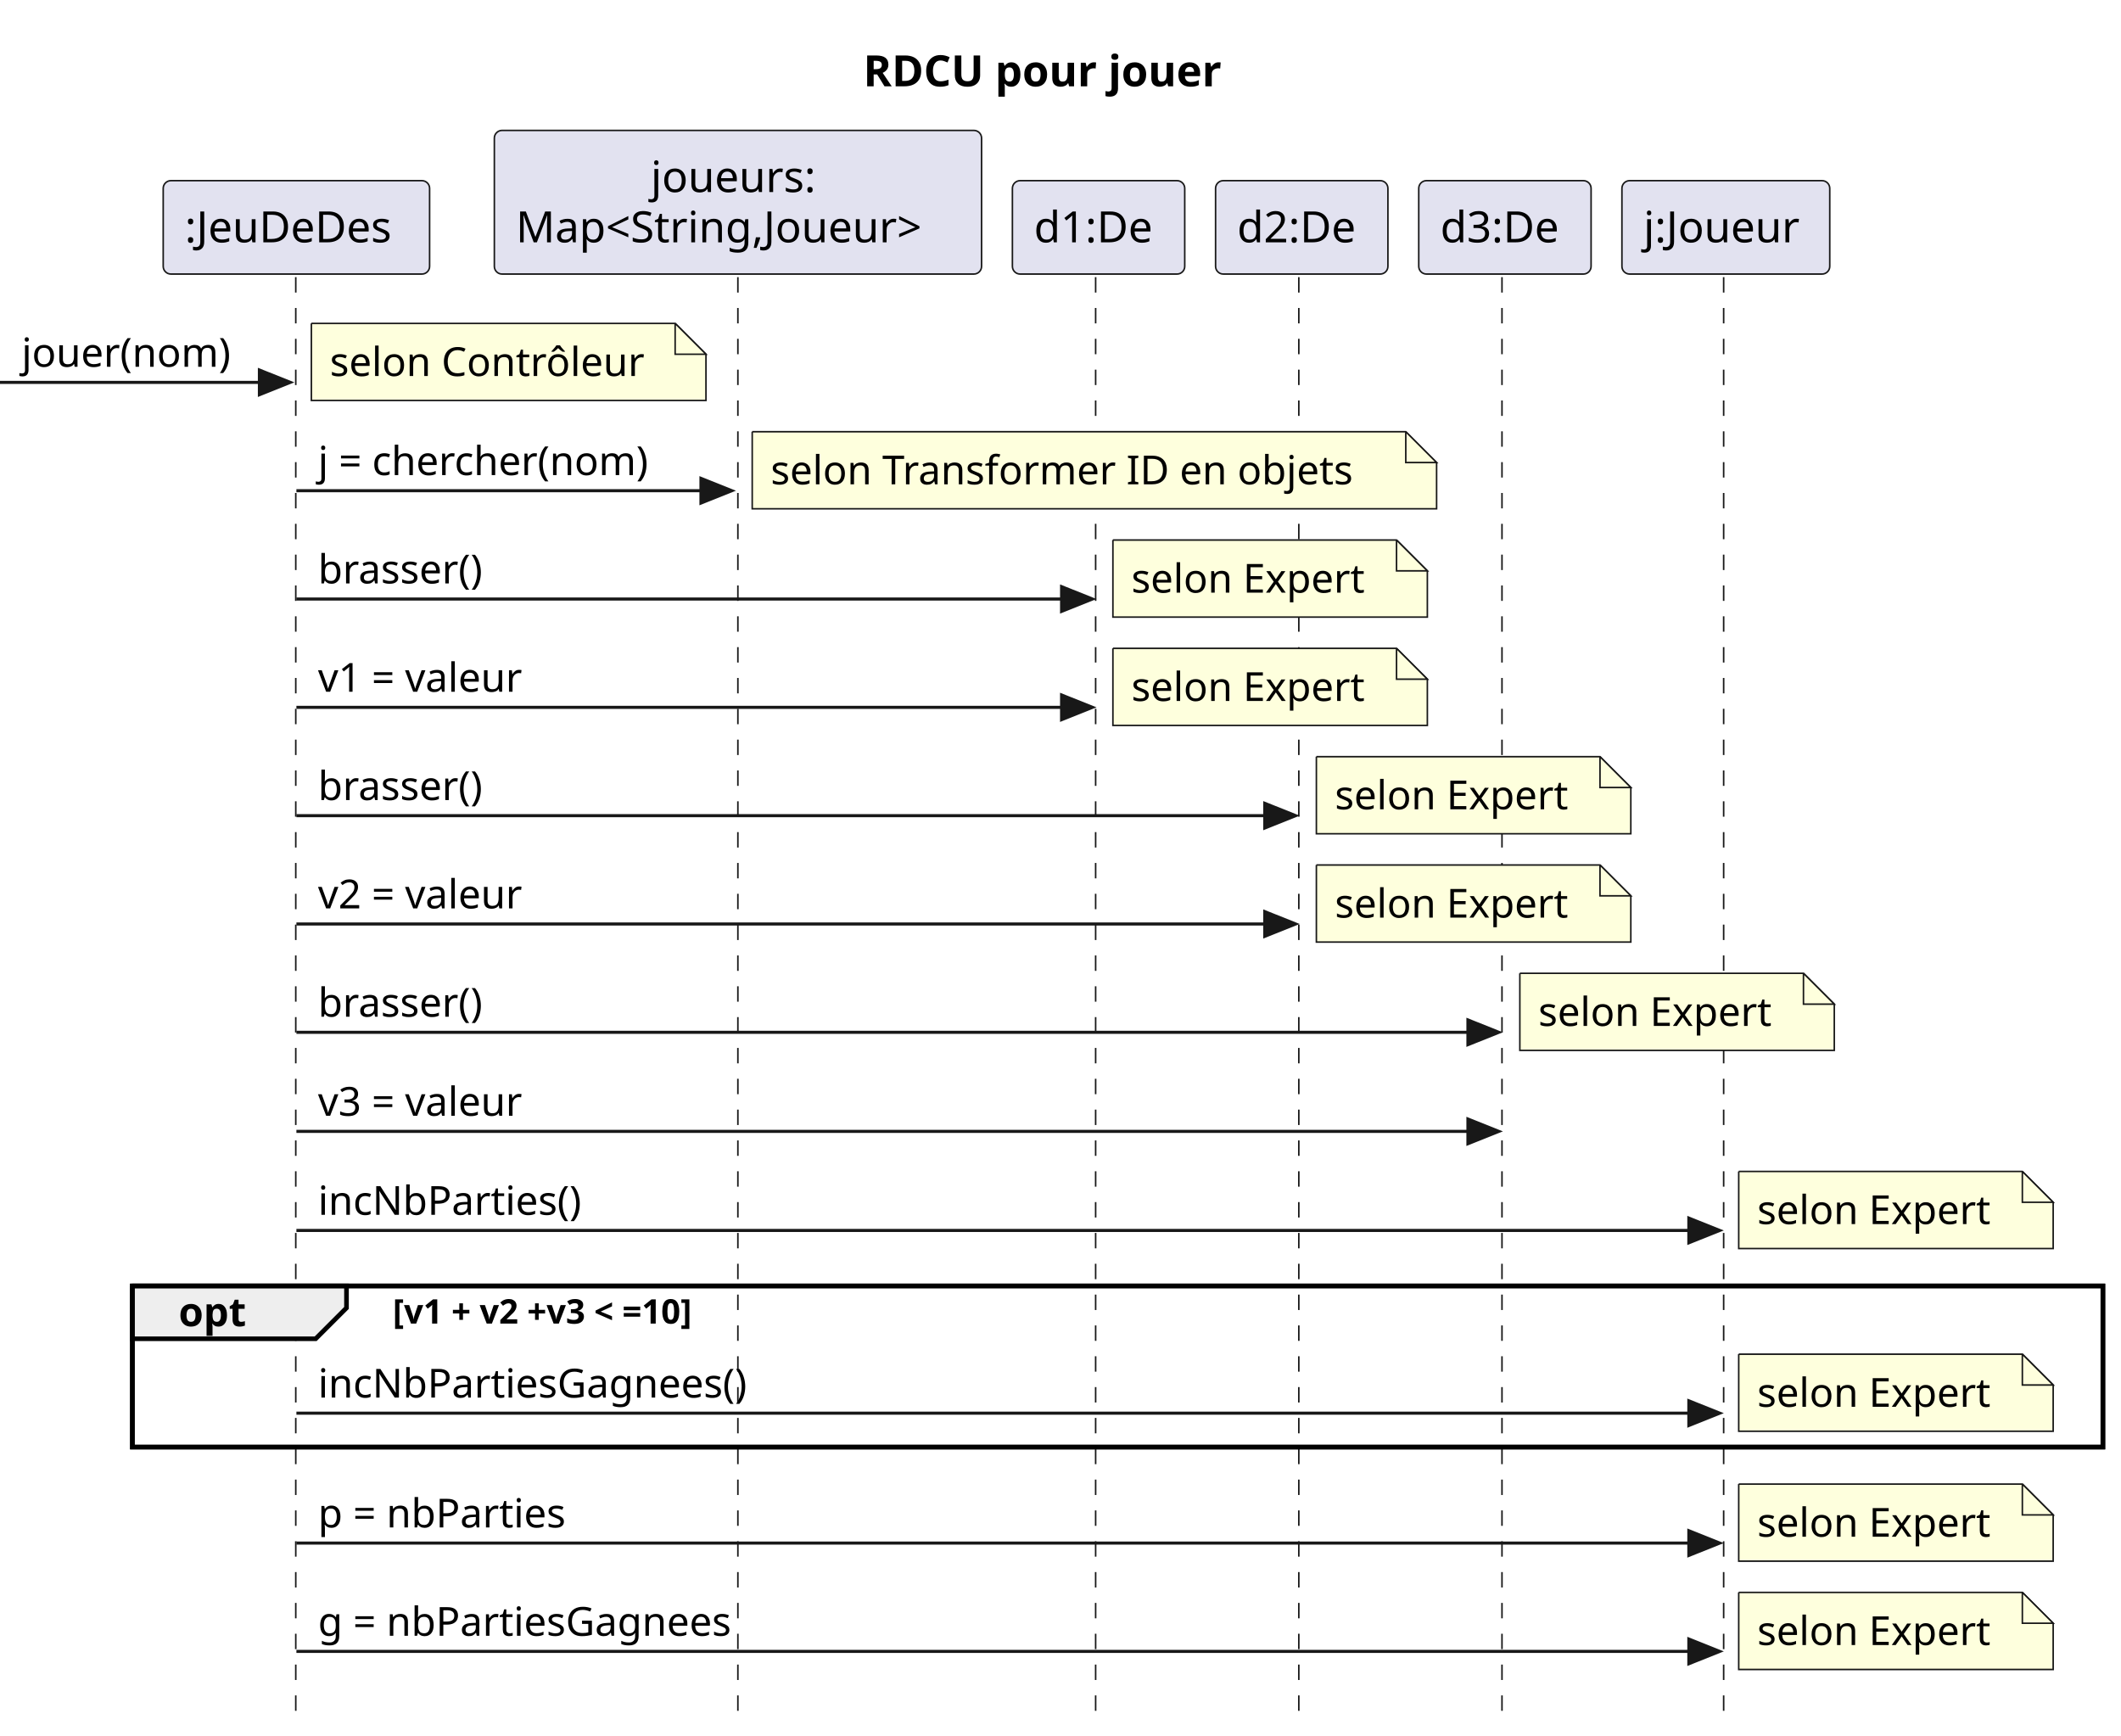
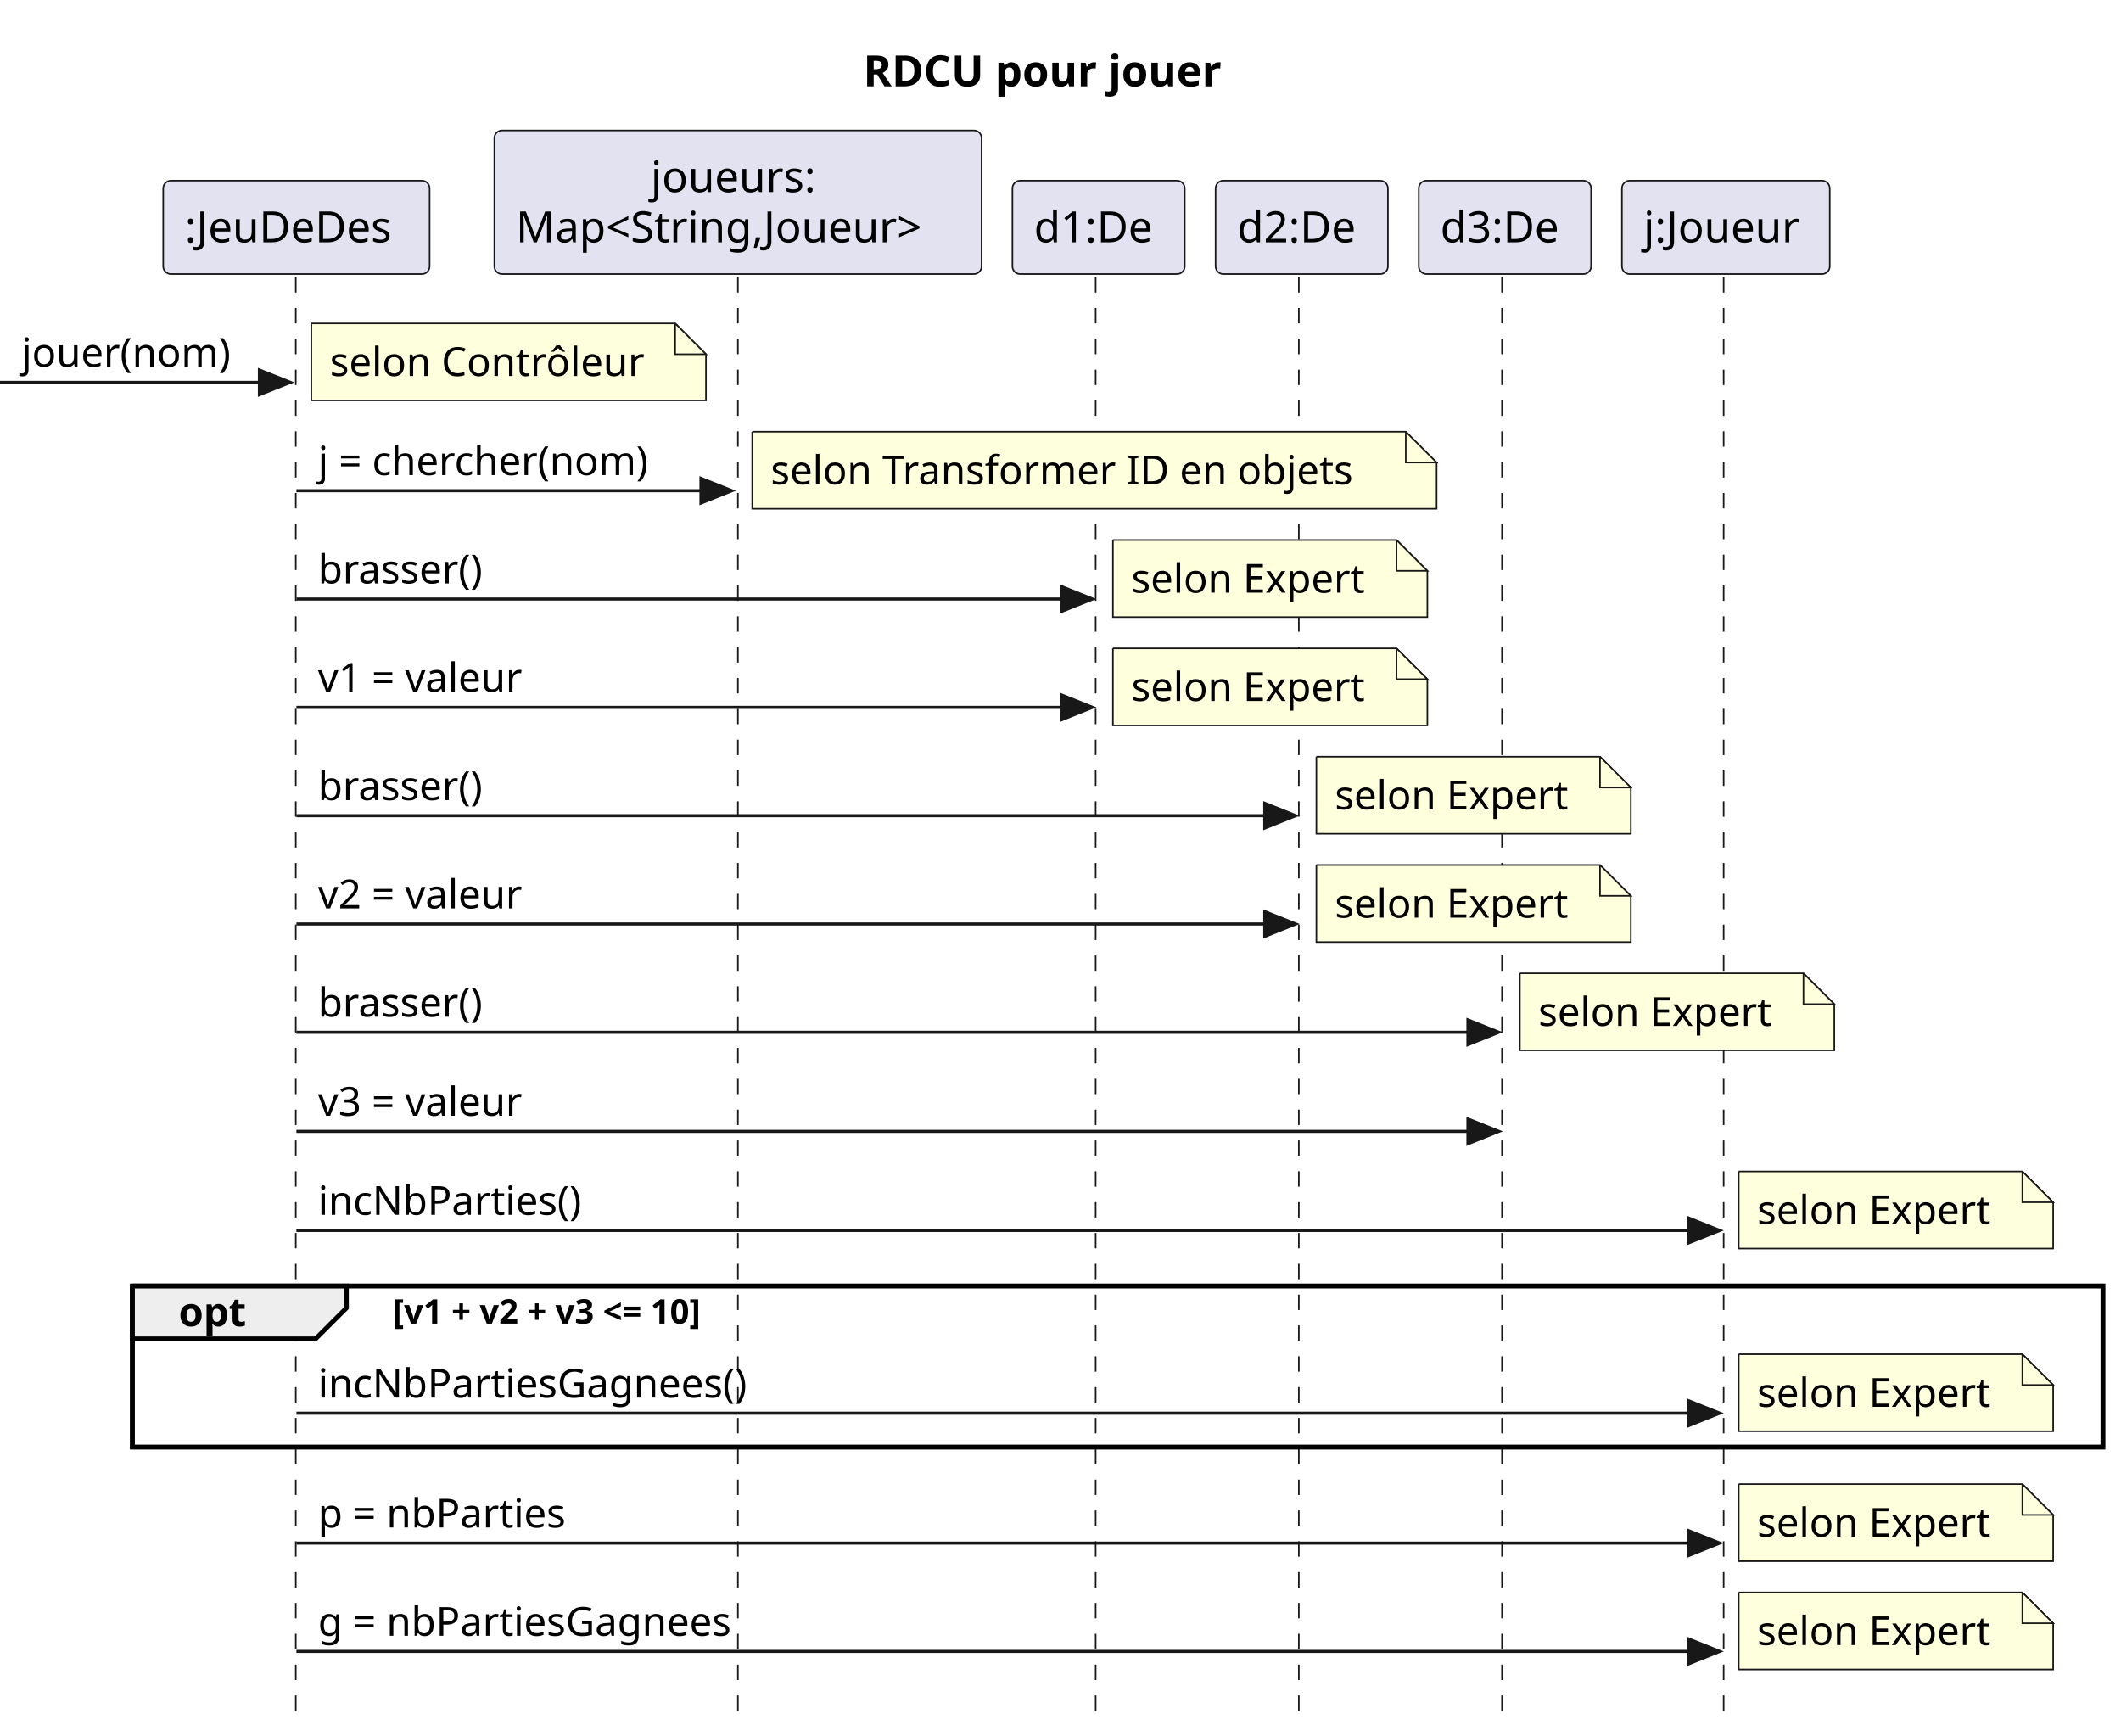
<svg xmlns="http://www.w3.org/2000/svg" contentStyleType="text/css" height="563px" preserveAspectRatio="none" style="width:688px;height:563px;background:#FFFFFF;" version="1.1" viewBox="0 0 688 563" width="688px" zoomAndPan="magnify">
  <defs />
  <g>
    <text fill="#000000" font-family="Verdana" font-size="14" font-weight="bold" lengthAdjust="spacing" textLength="131.086" x="280.021" y="27.995">RDCU pour jouer</text>
    <rect fill="none" height="52.266" style="stroke:#000000;stroke-width:1.5;" width="639.186" x="42.941" y="417.086" />
    <line style="stroke:#181818;stroke-width:0.5;stroke-dasharray:5.0,5.0;" x1="95.941" x2="95.941" y1="89.891" y2="556.617" />
    <line style="stroke:#181818;stroke-width:0.5;stroke-dasharray:5.0,5.0;" x1="239.352" x2="239.352" y1="89.891" y2="556.617" />
    <line style="stroke:#181818;stroke-width:0.5;stroke-dasharray:5.0,5.0;" x1="355.399" x2="355.399" y1="89.891" y2="556.617" />
    <line style="stroke:#181818;stroke-width:0.5;stroke-dasharray:5.0,5.0;" x1="421.303" x2="421.303" y1="89.891" y2="556.617" />
    <line style="stroke:#181818;stroke-width:0.5;stroke-dasharray:5.0,5.0;" x1="487.207" x2="487.207" y1="89.891" y2="556.617" />
    <line style="stroke:#181818;stroke-width:0.5;stroke-dasharray:5.0,5.0;" x1="559.112" x2="559.112" y1="89.891" y2="556.617" />
    <rect fill="#E2E2F0" height="30.297" rx="2.5" ry="2.5" style="stroke:#181818;stroke-width:0.5;" width="86.413" x="52.941" y="58.594" />
    <text fill="#000000" font-family="Verdana" font-size="14" lengthAdjust="spacing" textLength="72.413" x="59.941" y="78.589">:JeuDeDes</text>
    <rect fill="#E2E2F0" height="46.594" rx="2.5" ry="2.5" style="stroke:#181818;stroke-width:0.5;" width="158.047" x="160.352" y="42.297" />
    <text fill="#000000" font-family="Verdana" font-size="14" lengthAdjust="spacing" textLength="56.581" x="211.085" y="62.292">joueurs:</text>
    <text fill="#000000" font-family="Verdana" font-size="14" lengthAdjust="spacing" textLength="144.047" x="167.352" y="78.589">Map&lt;String,Joueur&gt;</text>
    <rect fill="#E2E2F0" height="30.297" rx="2.5" ry="2.5" style="stroke:#181818;stroke-width:0.5;" width="55.904" x="328.399" y="58.594" />
    <text fill="#000000" font-family="Verdana" font-size="14" lengthAdjust="spacing" textLength="41.904" x="335.399" y="78.589">d1:De</text>
    <rect fill="#E2E2F0" height="30.297" rx="2.5" ry="2.5" style="stroke:#181818;stroke-width:0.5;" width="55.904" x="394.303" y="58.594" />
    <text fill="#000000" font-family="Verdana" font-size="14" lengthAdjust="spacing" textLength="41.904" x="401.303" y="78.589">d2:De</text>
    <rect fill="#E2E2F0" height="30.297" rx="2.5" ry="2.5" style="stroke:#181818;stroke-width:0.5;" width="55.904" x="460.207" y="58.594" />
    <text fill="#000000" font-family="Verdana" font-size="14" lengthAdjust="spacing" textLength="41.904" x="467.207" y="78.589">d3:De</text>
    <rect fill="#E2E2F0" height="30.297" rx="2.5" ry="2.5" style="stroke:#181818;stroke-width:0.5;" width="67.416" x="526.112" y="58.594" />
    <text fill="#000000" font-family="Verdana" font-size="14" lengthAdjust="spacing" textLength="53.416" x="533.112" y="78.589">j:Joueur</text>
    <polygon fill="#181818" points="84.147,120.023,94.147,124.023,84.147,128.023" style="stroke:#181818;stroke-width:1.0;" />
    <line style="stroke:#181818;stroke-width:1.0;" x1="0" x2="90.147" y1="124.023" y2="124.023" />
    <text fill="#000000" font-family="Verdana" font-size="13" lengthAdjust="spacing" textLength="72.147" x="7" y="118.957">jouer(nom)</text>
    <path d="M101,104.891 L101,129.891 L229,129.891 L229,114.891 L219,104.891 L101,104.891 " fill="#FEFFDD" style="stroke:#181818;stroke-width:0.5;" />
    <path d="M219,104.891 L219,114.891 L229,114.891 L219,104.891 " fill="#FEFFDD" style="stroke:#181818;stroke-width:0.5;" />
    <text fill="#000000" font-family="Verdana" font-size="13" lengthAdjust="spacing" textLength="107.567" x="107" y="121.957">selon Contrôleur</text>
    <polygon fill="#181818" points="227.375,155.156,237.375,159.156,227.375,163.156" style="stroke:#181818;stroke-width:1.0;" />
    <line style="stroke:#181818;stroke-width:1.0;" x1="96.147" x2="233.375" y1="159.156" y2="159.156" />
    <text fill="#000000" font-family="Verdana" font-size="13" lengthAdjust="spacing" textLength="119.228" x="103.147" y="154.09">j = chercher(nom)</text>
    <path d="M244,140.023 L244,165.023 L466,165.023 L466,150.023 L456,140.023 L244,140.023 " fill="#FEFFDD" style="stroke:#181818;stroke-width:0.5;" />
    <path d="M456,140.023 L456,150.023 L466,150.023 L456,140.023 " fill="#FEFFDD" style="stroke:#181818;stroke-width:0.5;" />
    <text fill="#000000" font-family="Verdana" font-size="13" lengthAdjust="spacing" textLength="201.018" x="250" y="157.09">selon Transformer ID en objets</text>
    <polygon fill="#181818" points="344.351,190.289,354.351,194.289,344.351,198.289" style="stroke:#181818;stroke-width:1.0;" />
    <line style="stroke:#181818;stroke-width:1.0;" x1="96.147" x2="350.351" y1="194.289" y2="194.289" />
    <text fill="#000000" font-family="Verdana" font-size="13" lengthAdjust="spacing" textLength="58.595" x="103.147" y="189.223">brasser()</text>
    <path d="M361,175.156 L361,200.156 L463,200.156 L463,185.156 L453,175.156 L361,175.156 " fill="#FEFFDD" style="stroke:#181818;stroke-width:0.5;" />
    <path d="M453,175.156 L453,185.156 L463,185.156 L453,175.156 " fill="#FEFFDD" style="stroke:#181818;stroke-width:0.5;" />
    <text fill="#000000" font-family="Verdana" font-size="13" lengthAdjust="spacing" textLength="81.307" x="367" y="192.223">selon Expert</text>
    <polygon fill="#181818" points="344.351,225.422,354.351,229.422,344.351,233.422" style="stroke:#181818;stroke-width:1.0;" />
    <line style="stroke:#181818;stroke-width:1.0;" x1="96.147" x2="350.351" y1="229.422" y2="229.422" />
    <text fill="#000000" font-family="Verdana" font-size="13" lengthAdjust="spacing" textLength="75.975" x="103.147" y="224.356">v1 = valeur</text>
    <path d="M361,210.289 L361,235.289 L463,235.289 L463,220.289 L453,210.289 L361,210.289 " fill="#FEFFDD" style="stroke:#181818;stroke-width:0.5;" />
    <path d="M453,210.289 L453,220.289 L463,220.289 L453,210.289 " fill="#FEFFDD" style="stroke:#181818;stroke-width:0.5;" />
    <text fill="#000000" font-family="Verdana" font-size="13" lengthAdjust="spacing" textLength="81.307" x="367" y="227.356">selon Expert</text>
    <polygon fill="#181818" points="410.255,260.555,420.255,264.555,410.255,268.555" style="stroke:#181818;stroke-width:1.0;" />
    <line style="stroke:#181818;stroke-width:1.0;" x1="96.147" x2="416.255" y1="264.555" y2="264.555" />
    <text fill="#000000" font-family="Verdana" font-size="13" lengthAdjust="spacing" textLength="58.595" x="103.147" y="259.489">brasser()</text>
    <path d="M427,245.422 L427,270.422 L529,270.422 L529,255.422 L519,245.422 L427,245.422 " fill="#FEFFDD" style="stroke:#181818;stroke-width:0.5;" />
    <path d="M519,245.422 L519,255.422 L529,255.422 L519,245.422 " fill="#FEFFDD" style="stroke:#181818;stroke-width:0.5;" />
    <text fill="#000000" font-family="Verdana" font-size="13" lengthAdjust="spacing" textLength="81.307" x="433" y="262.489">selon Expert</text>
    <polygon fill="#181818" points="410.255,295.688,420.255,299.688,410.255,303.688" style="stroke:#181818;stroke-width:1.0;" />
    <line style="stroke:#181818;stroke-width:1.0;" x1="96.147" x2="416.255" y1="299.688" y2="299.688" />
    <text fill="#000000" font-family="Verdana" font-size="13" lengthAdjust="spacing" textLength="75.975" x="103.147" y="294.622">v2 = valeur</text>
    <path d="M427,280.555 L427,305.555 L529,305.555 L529,290.555 L519,280.555 L427,280.555 " fill="#FEFFDD" style="stroke:#181818;stroke-width:0.5;" />
    <path d="M519,280.555 L519,290.555 L529,290.555 L519,280.555 " fill="#FEFFDD" style="stroke:#181818;stroke-width:0.5;" />
    <text fill="#000000" font-family="Verdana" font-size="13" lengthAdjust="spacing" textLength="81.307" x="433" y="297.622">selon Expert</text>
    <polygon fill="#181818" points="476.16,330.82,486.16,334.82,476.16,338.82" style="stroke:#181818;stroke-width:1.0;" />
    <line style="stroke:#181818;stroke-width:1.0;" x1="96.147" x2="482.16" y1="334.82" y2="334.82" />
    <text fill="#000000" font-family="Verdana" font-size="13" lengthAdjust="spacing" textLength="58.595" x="103.147" y="329.754">brasser()</text>
    <path d="M493,315.688 L493,340.688 L595,340.688 L595,325.688 L585,315.688 L493,315.688 " fill="#FEFFDD" style="stroke:#181818;stroke-width:0.5;" />
    <path d="M585,315.688 L585,325.688 L595,325.688 L585,315.688 " fill="#FEFFDD" style="stroke:#181818;stroke-width:0.5;" />
    <text fill="#000000" font-family="Verdana" font-size="13" lengthAdjust="spacing" textLength="81.307" x="499" y="332.754">selon Expert</text>
    <polygon fill="#181818" points="476.16,362.953,486.16,366.953,476.16,370.953" style="stroke:#181818;stroke-width:1.0;" />
    <line style="stroke:#181818;stroke-width:1.0;" x1="96.147" x2="482.16" y1="366.953" y2="366.953" />
    <text fill="#000000" font-family="Verdana" font-size="13" lengthAdjust="spacing" textLength="75.975" x="103.147" y="361.887">v3 = valeur</text>
    <polygon fill="#181818" points="547.82,395.086,557.82,399.086,547.82,403.086" style="stroke:#181818;stroke-width:1.0;" />
    <line style="stroke:#181818;stroke-width:1.0;" x1="96.147" x2="553.82" y1="399.086" y2="399.086" />
    <text fill="#000000" font-family="Verdana" font-size="13" lengthAdjust="spacing" textLength="91.749" x="103.147" y="394.02">incNbParties()</text>
    <path d="M564,379.953 L564,404.953 L666,404.953 L666,389.953 L656,379.953 L564,379.953 " fill="#FEFFDD" style="stroke:#181818;stroke-width:0.5;" />
    <path d="M656,379.953 L656,389.953 L666,389.953 L656,379.953 " fill="#FEFFDD" style="stroke:#181818;stroke-width:0.5;" />
    <text fill="#000000" font-family="Verdana" font-size="13" lengthAdjust="spacing" textLength="81.307" x="570" y="397.02">selon Expert</text>
    <path d="M42.941,417.086 L112.392,417.086 L112.392,424.219 L102.392,434.219 L42.941,434.219 L42.941,417.086 " fill="#EEEEEE" style="stroke:#000000;stroke-width:1.5;" />
    <rect fill="none" height="52.266" style="stroke:#000000;stroke-width:1.5;" width="639.186" x="42.941" y="417.086" />
    <text fill="#000000" font-family="Verdana" font-size="13" font-weight="bold" lengthAdjust="spacing" textLength="24.451" x="57.941" y="430.153">opt</text>
-     <text fill="#000000" font-family="Verdana" font-size="11" font-weight="bold" lengthAdjust="spacing" textLength="125.85" x="127.392" y="429.296">[v1 + v2 +v3 &lt; =10]</text>
+     <text fill="#000000" font-family="Verdana" font-size="11" font-weight="bold" lengthAdjust="spacing" textLength="129.68" x="127.392" y="429.296">[v1 + v2 + v3 &lt;= 10]</text>
    <polygon fill="#181818" points="547.82,454.352,557.82,458.352,547.82,462.352" style="stroke:#181818;stroke-width:1.0;" />
    <line style="stroke:#181818;stroke-width:1.0;" x1="96.147" x2="553.82" y1="458.352" y2="458.352" />
    <text fill="#000000" font-family="Verdana" font-size="13" lengthAdjust="spacing" textLength="149.049" x="103.147" y="453.286">incNbPartiesGagnees()</text>
    <path d="M564,439.219 L564,464.219 L666,464.219 L666,449.219 L656,439.219 L564,439.219 " fill="#FEFFDD" style="stroke:#181818;stroke-width:0.5;" />
    <path d="M656,439.219 L656,449.219 L666,449.219 L656,439.219 " fill="#FEFFDD" style="stroke:#181818;stroke-width:0.5;" />
    <text fill="#000000" font-family="Verdana" font-size="13" lengthAdjust="spacing" textLength="81.307" x="570" y="456.286">selon Expert</text>
    <polygon fill="#181818" points="547.82,496.484,557.82,500.484,547.82,504.484" style="stroke:#181818;stroke-width:1.0;" />
    <line style="stroke:#181818;stroke-width:1.0;" x1="96.147" x2="553.82" y1="500.484" y2="500.484" />
    <text fill="#000000" font-family="Verdana" font-size="13" lengthAdjust="spacing" textLength="88.531" x="103.147" y="495.418">p = nbParties</text>
    <path d="M564,481.352 L564,506.352 L666,506.352 L666,491.352 L656,481.352 L564,481.352 " fill="#FEFFDD" style="stroke:#181818;stroke-width:0.5;" />
    <path d="M656,481.352 L656,491.352 L666,491.352 L656,481.352 " fill="#FEFFDD" style="stroke:#181818;stroke-width:0.5;" />
    <text fill="#000000" font-family="Verdana" font-size="13" lengthAdjust="spacing" textLength="81.307" x="570" y="498.418">selon Expert</text>
    <polygon fill="#181818" points="547.82,531.617,557.82,535.617,547.82,539.617" style="stroke:#181818;stroke-width:1.0;" />
    <line style="stroke:#181818;stroke-width:1.0;" x1="96.147" x2="553.82" y1="535.617" y2="535.617" />
    <text fill="#000000" font-family="Verdana" font-size="13" lengthAdjust="spacing" textLength="145.831" x="103.147" y="530.551">g = nbPartiesGagnees</text>
    <path d="M564,516.484 L564,541.484 L666,541.484 L666,526.484 L656,516.484 L564,516.484 " fill="#FEFFDD" style="stroke:#181818;stroke-width:0.5;" />
    <path d="M656,516.484 L656,526.484 L666,526.484 L656,516.484 " fill="#FEFFDD" style="stroke:#181818;stroke-width:0.5;" />
    <text fill="#000000" font-family="Verdana" font-size="13" lengthAdjust="spacing" textLength="81.307" x="570" y="533.551">selon Expert</text>
  </g>
</svg>
